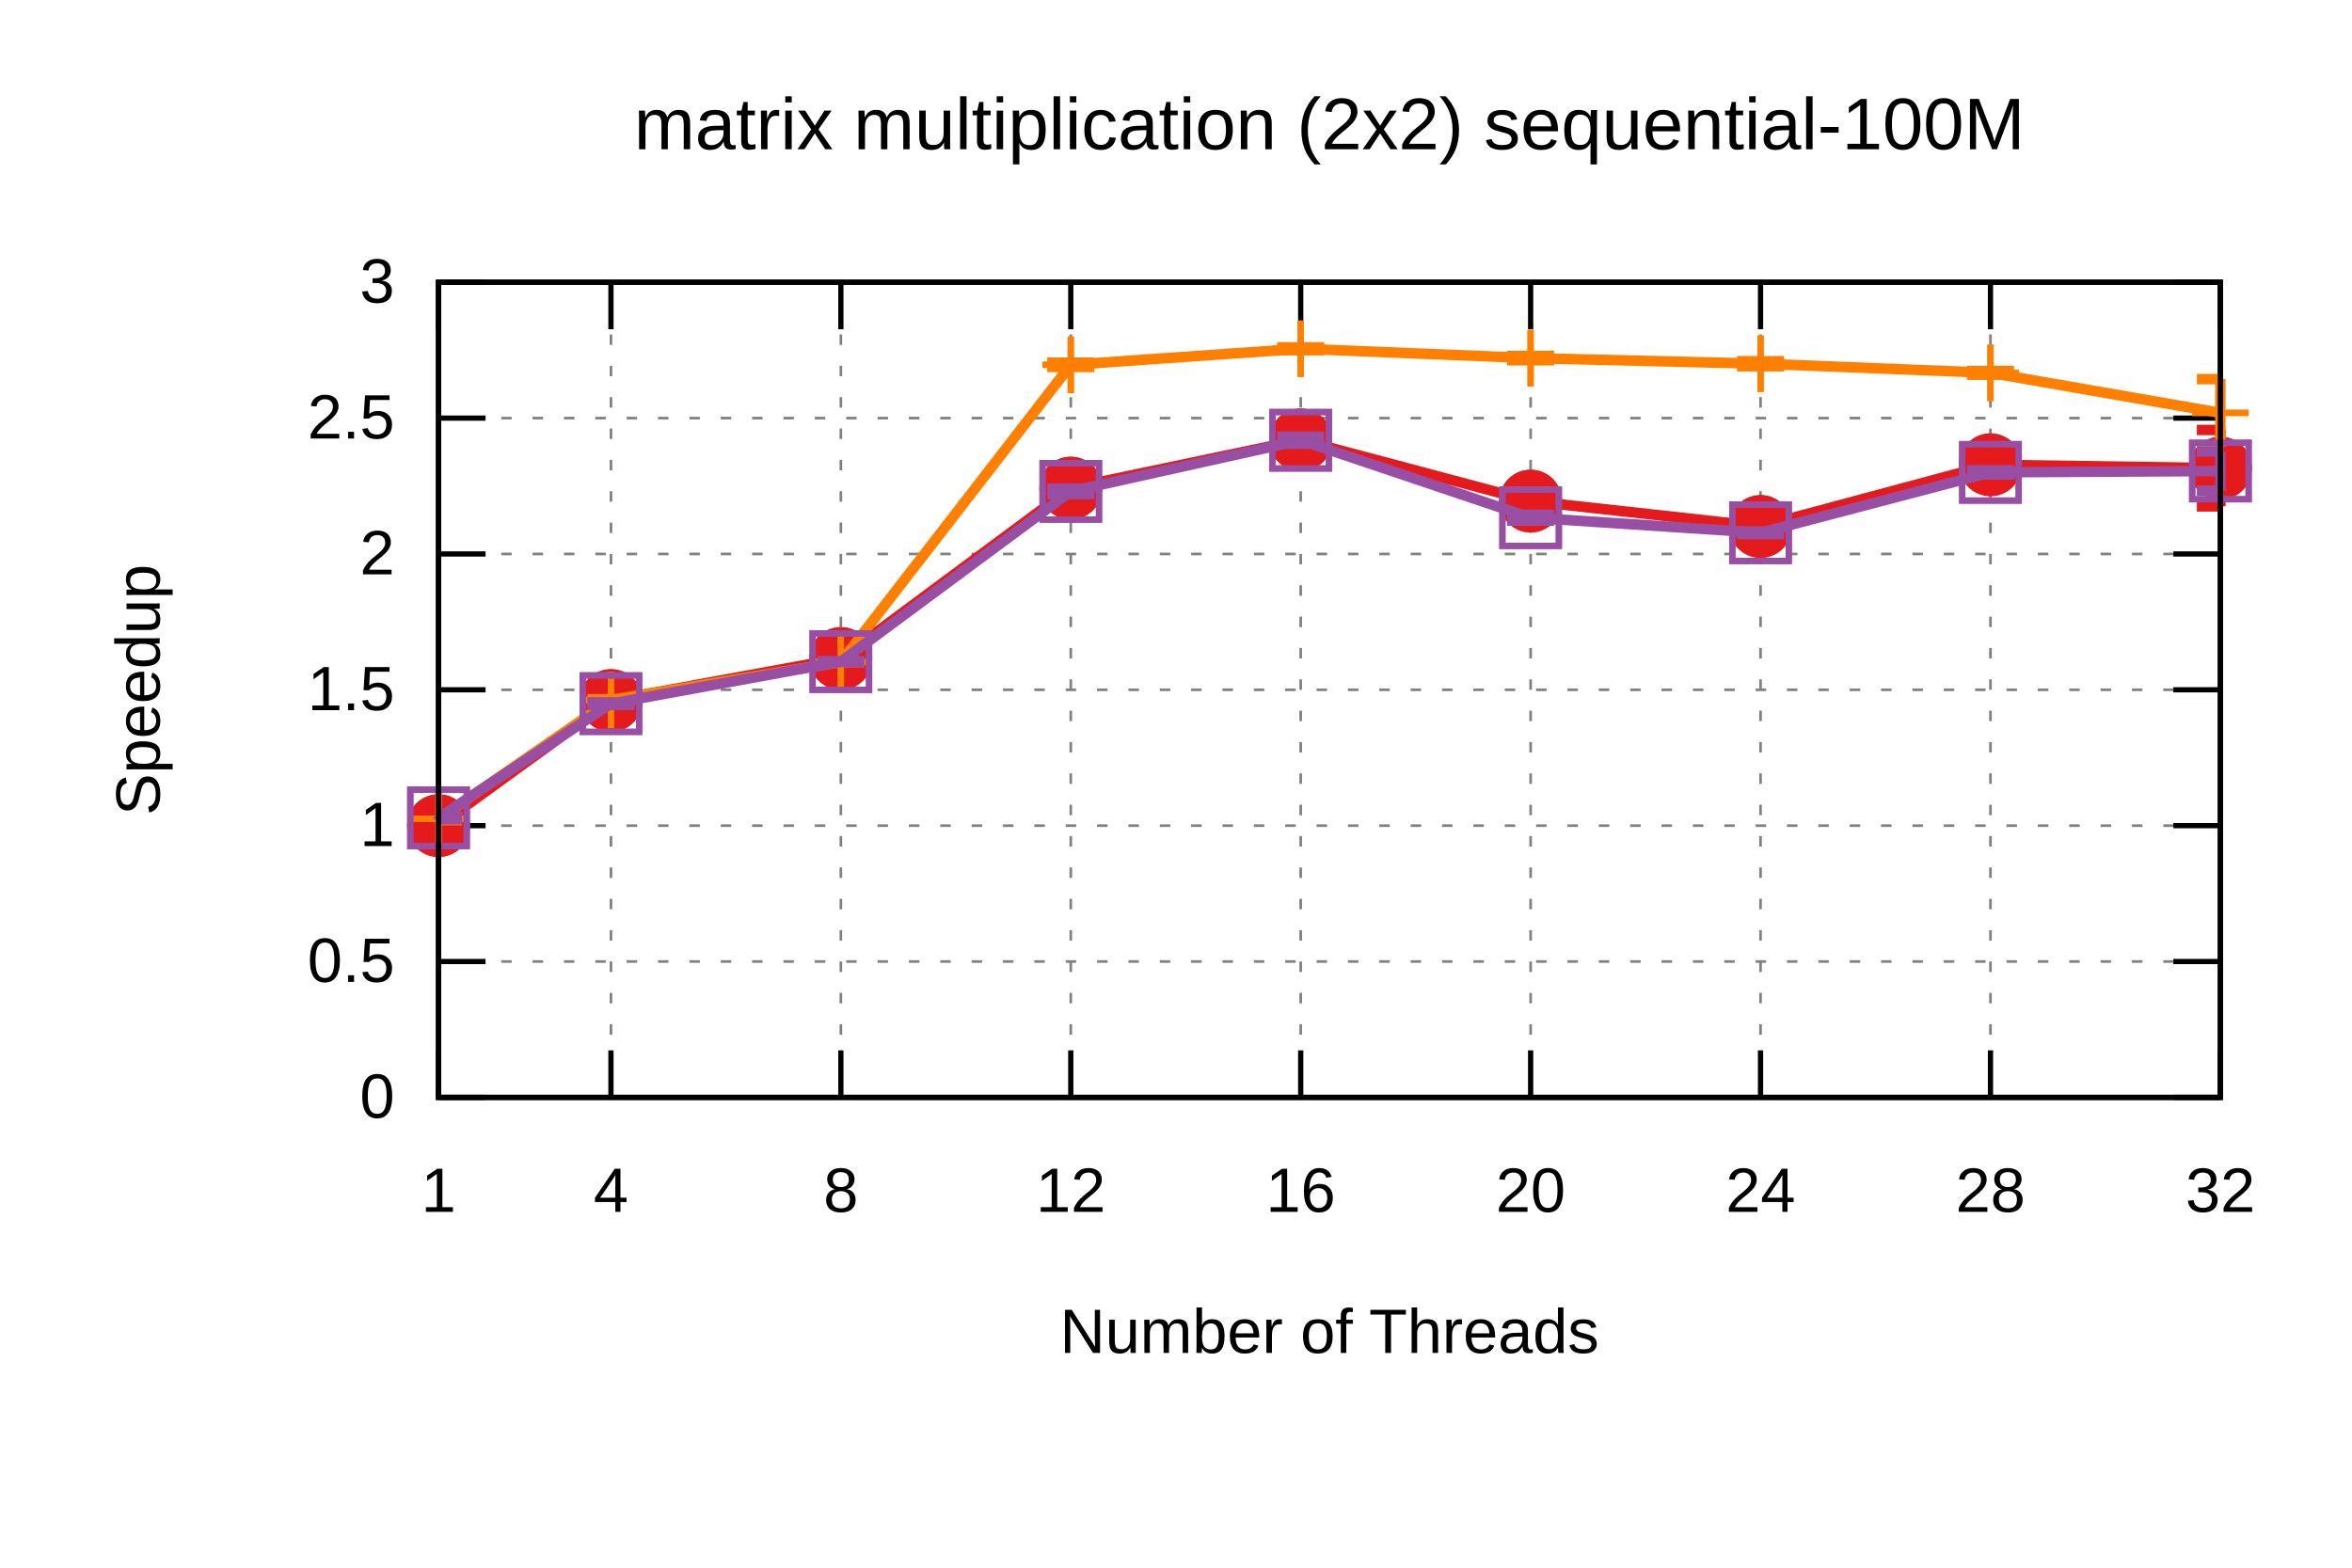
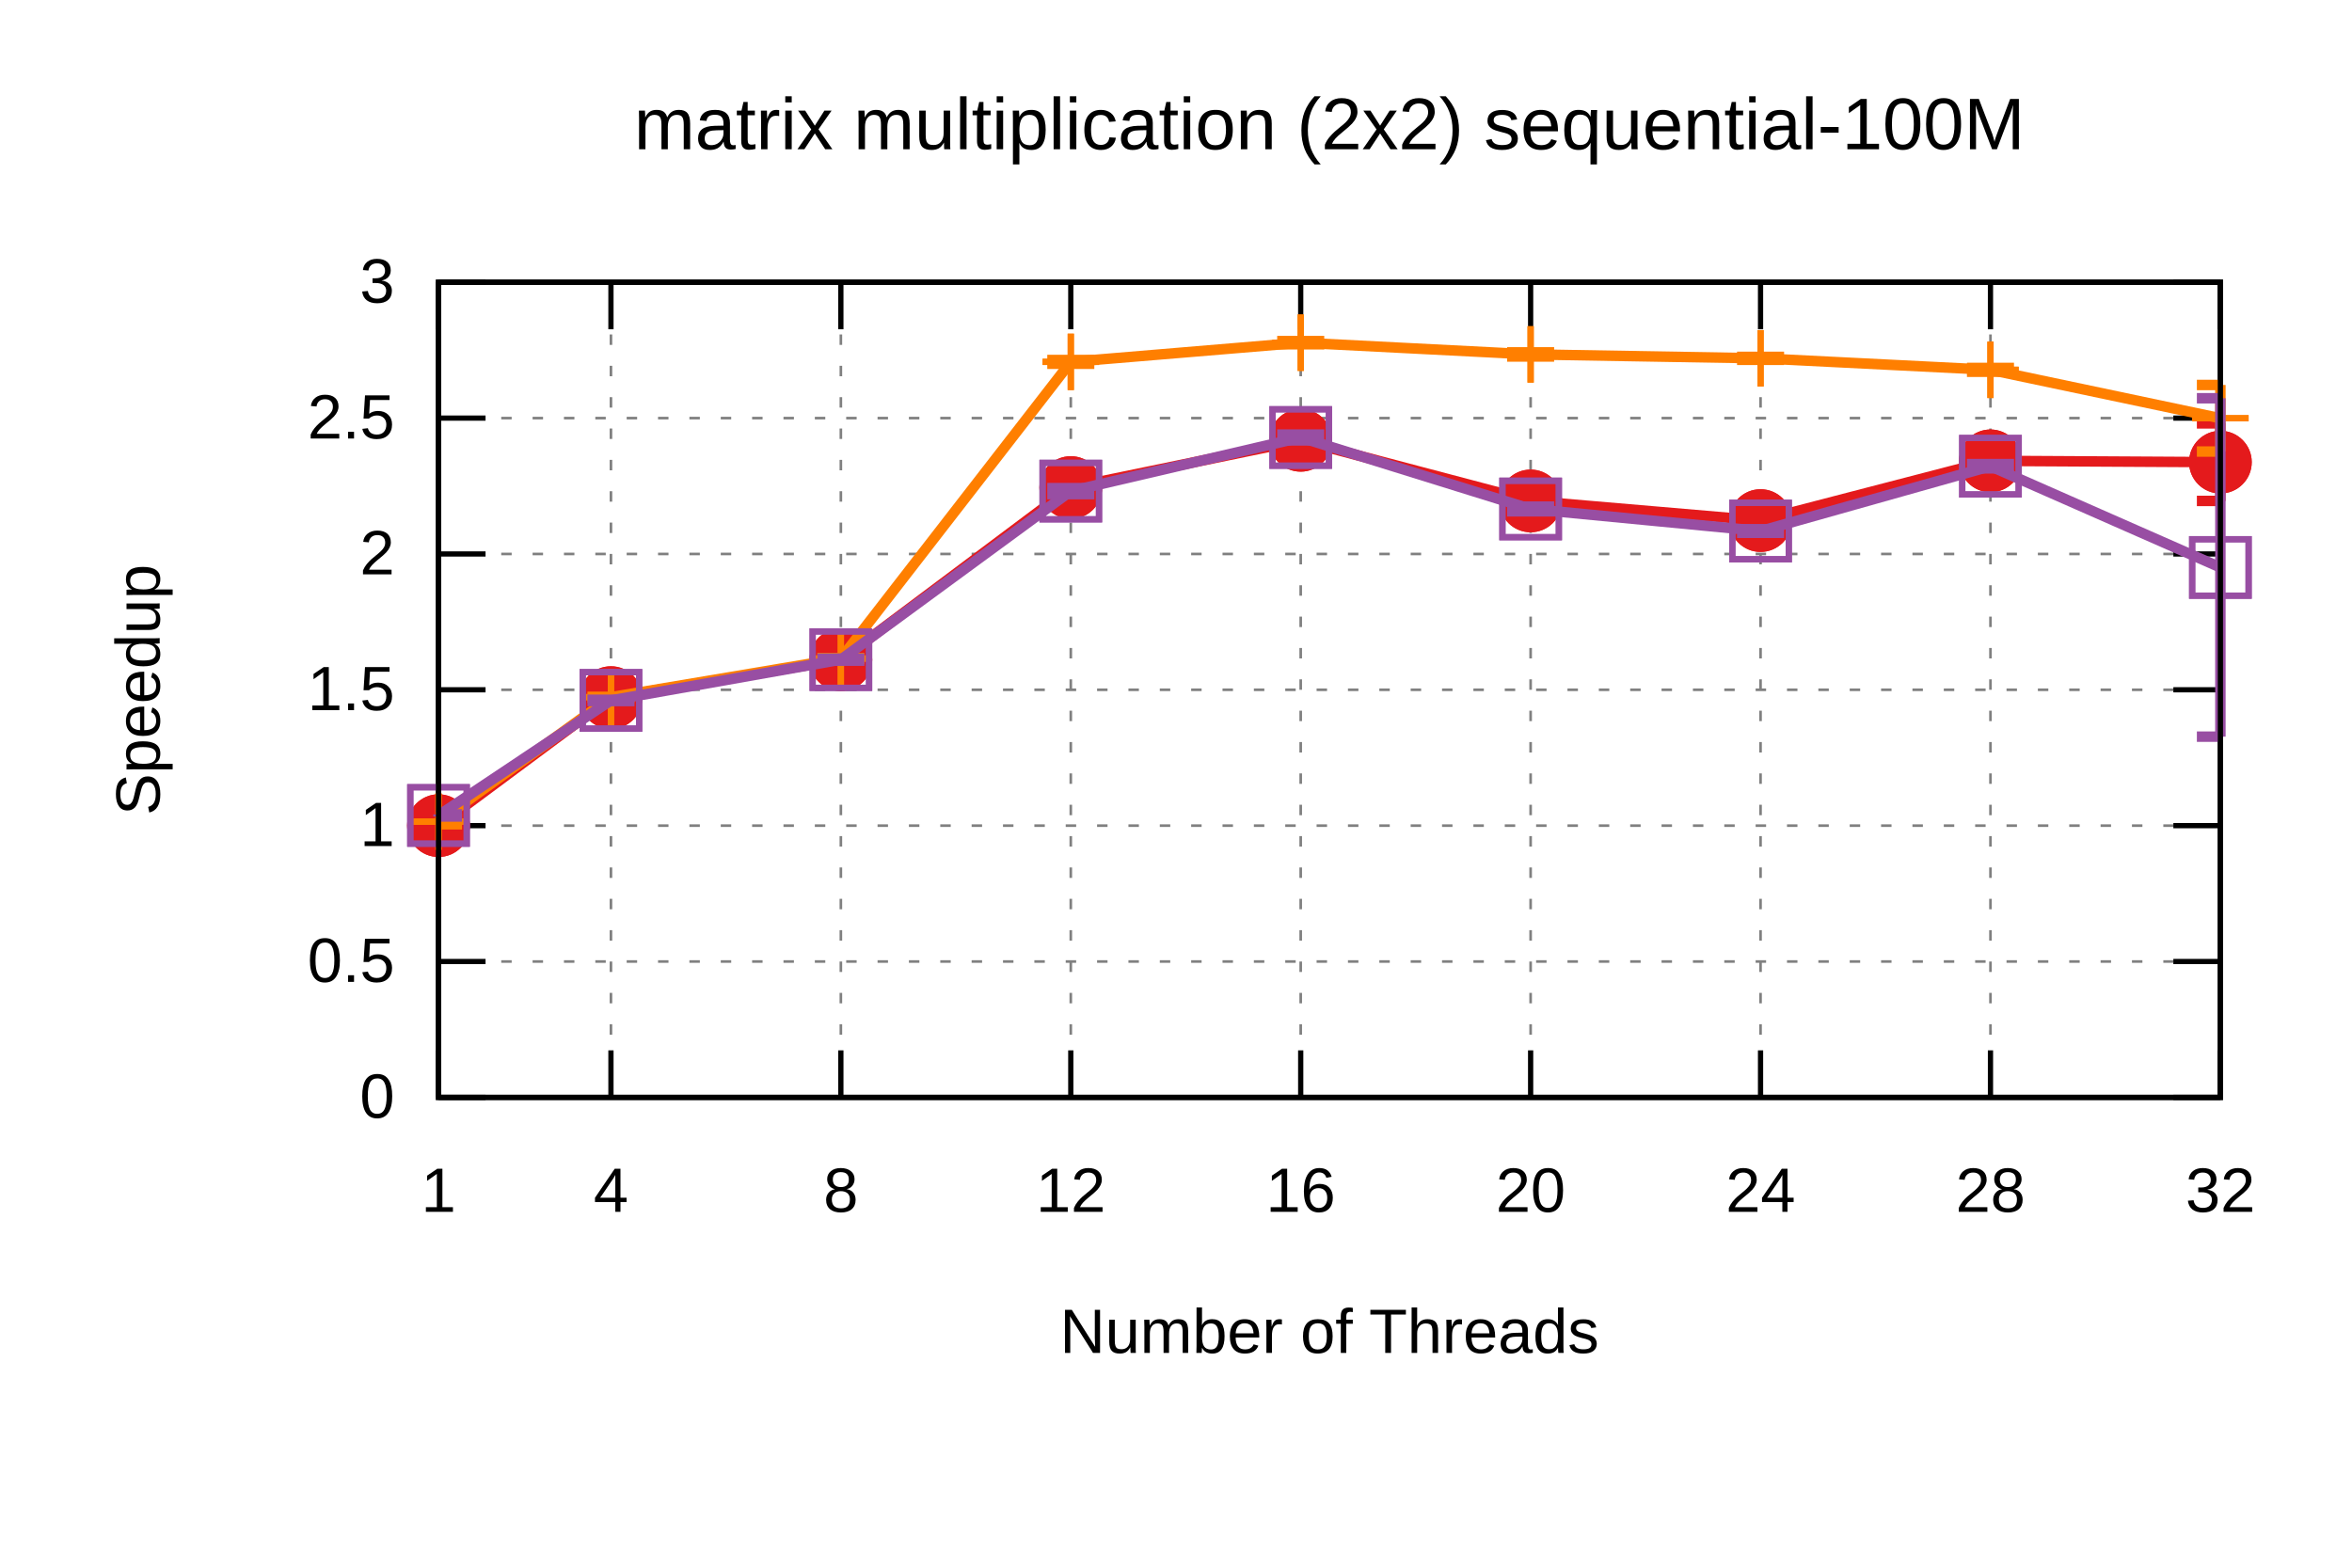
<svg xmlns="http://www.w3.org/2000/svg" xmlns:xlink="http://www.w3.org/1999/xlink" width="450" height="300" viewBox="0 0 450 300">
  <g id="gnuplot_canvas">
    <rect x="0" y="0" width="450" height="300" fill="none" />
    <defs>
      <circle id="gpDot" r="0.5" stroke-width="0.5" stroke="currentColor" />
      <path id="gpPt0" stroke-width="0.222" stroke="currentColor" d="M-1,0 h2 M0,-1 v2" />
      <path id="gpPt1" stroke-width="0.222" stroke="currentColor" d="M-1,-1 L1,1 M1,-1 L-1,1" />
      <path id="gpPt2" stroke-width="0.222" stroke="currentColor" d="M-1,0 L1,0 M0,-1 L0,1 M-1,-1 L1,1 M-1,1 L1,-1" />
      <rect id="gpPt3" stroke-width="0.222" stroke="currentColor" x="-1" y="-1" width="2" height="2" />
      <rect id="gpPt4" stroke-width="0.222" stroke="currentColor" fill="currentColor" x="-1" y="-1" width="2" height="2" />
      <circle id="gpPt5" stroke-width="0.222" stroke="currentColor" cx="0" cy="0" r="1" />
      <use xlink:href="#gpPt5" id="gpPt6" fill="currentColor" stroke="none" />
      <path id="gpPt7" stroke-width="0.222" stroke="currentColor" d="M0,-1.33 L-1.33,0.67 L1.33,0.67 z" />
      <use xlink:href="#gpPt7" id="gpPt8" fill="currentColor" stroke="none" />
      <use xlink:href="#gpPt7" id="gpPt9" stroke="currentColor" transform="rotate(180)" />
      <use xlink:href="#gpPt9" id="gpPt10" fill="currentColor" stroke="none" />
      <use xlink:href="#gpPt3" id="gpPt11" stroke="currentColor" transform="rotate(45)" />
      <use xlink:href="#gpPt11" id="gpPt12" fill="currentColor" stroke="none" />
      <path id="gpPt13" stroke-width="0.222" stroke="currentColor" d="M0,1.330 L1.265,0.411 L0.782,-1.067 L-0.782,-1.076 L-1.265,0.411 z" />
      <use xlink:href="#gpPt13" id="gpPt14" fill="currentColor" stroke="none" />
      <filter id="textbox" filterUnits="objectBoundingBox" x="0" y="0" height="1" width="1">
        <feFlood flood-color="white" flood-opacity="1" result="bgnd" />
        <feComposite in="SourceGraphic" in2="bgnd" operator="atop" />
      </filter>
      <filter id="greybox" filterUnits="objectBoundingBox" x="0" y="0" height="1" width="1">
        <feFlood flood-color="lightgrey" flood-opacity="1" result="grey" />
        <feComposite in="SourceGraphic" in2="grey" operator="atop" />
      </filter>
    </defs>
    <g fill="none" color="white" stroke="currentColor" stroke-width="1.00" stroke-linecap="butt" stroke-linejoin="miter">
</g>
    <g fill="none" color="black" stroke="currentColor" stroke-width="1.00" stroke-linecap="butt" stroke-linejoin="miter">
</g>
    <g fill="none" color="black" stroke="black" stroke-width="0.50" stroke-linecap="butt" stroke-linejoin="miter">
</g>
    <g fill="none" color="gray" stroke="currentColor" stroke-width="0.50" stroke-linecap="butt" stroke-linejoin="miter">
      <path stroke="gray" stroke-dasharray="2,4" class="gridline" d="M83.90,210.00 L424.82,210.00  " />
    </g>
    <g fill="none" color="gray" stroke="gray" stroke-width="1.00" stroke-linecap="butt" stroke-linejoin="miter">
</g>
    <g fill="none" color="black" stroke="currentColor" stroke-width="1.00" stroke-linecap="butt" stroke-linejoin="miter">
      <path stroke="black" d="M83.90,210.00 L92.90,210.00 M424.82,210.00 L415.82,210.00  " />
      <g transform="translate(75.51,213.90)" stroke="none" fill="black" font-family="Arial" font-size="12.00" text-anchor="end">
        <text>
          <tspan font-family="Arial"> 0</tspan>
        </text>
      </g>
    </g>
    <g fill="none" color="black" stroke="currentColor" stroke-width="1.00" stroke-linecap="butt" stroke-linejoin="miter">
</g>
    <g fill="none" color="black" stroke="black" stroke-width="0.50" stroke-linecap="butt" stroke-linejoin="miter">
</g>
    <g fill="none" color="gray" stroke="currentColor" stroke-width="0.50" stroke-linecap="butt" stroke-linejoin="miter">
      <path stroke="gray" stroke-dasharray="2,4" class="gridline" d="M83.90,184.00 L424.82,184.00  " />
    </g>
    <g fill="none" color="gray" stroke="gray" stroke-width="1.00" stroke-linecap="butt" stroke-linejoin="miter">
</g>
    <g fill="none" color="black" stroke="currentColor" stroke-width="1.00" stroke-linecap="butt" stroke-linejoin="miter">
      <path stroke="black" d="M83.90,184.00 L92.90,184.00 M424.82,184.00 L415.82,184.00  " />
      <g transform="translate(75.51,187.90)" stroke="none" fill="black" font-family="Arial" font-size="12.00" text-anchor="end">
        <text>
          <tspan font-family="Arial"> 0.5</tspan>
        </text>
      </g>
    </g>
    <g fill="none" color="black" stroke="currentColor" stroke-width="1.00" stroke-linecap="butt" stroke-linejoin="miter">
</g>
    <g fill="none" color="black" stroke="black" stroke-width="0.50" stroke-linecap="butt" stroke-linejoin="miter">
</g>
    <g fill="none" color="gray" stroke="currentColor" stroke-width="0.50" stroke-linecap="butt" stroke-linejoin="miter">
      <path stroke="gray" stroke-dasharray="2,4" class="gridline" d="M83.90,158.00 L424.82,158.00  " />
    </g>
    <g fill="none" color="gray" stroke="gray" stroke-width="1.00" stroke-linecap="butt" stroke-linejoin="miter">
</g>
    <g fill="none" color="black" stroke="currentColor" stroke-width="1.00" stroke-linecap="butt" stroke-linejoin="miter">
      <path stroke="black" d="M83.90,158.00 L92.90,158.00 M424.82,158.00 L415.82,158.00  " />
      <g transform="translate(75.51,161.90)" stroke="none" fill="black" font-family="Arial" font-size="12.00" text-anchor="end">
        <text>
          <tspan font-family="Arial"> 1</tspan>
        </text>
      </g>
    </g>
    <g fill="none" color="black" stroke="currentColor" stroke-width="1.00" stroke-linecap="butt" stroke-linejoin="miter">
</g>
    <g fill="none" color="black" stroke="black" stroke-width="0.50" stroke-linecap="butt" stroke-linejoin="miter">
</g>
    <g fill="none" color="gray" stroke="currentColor" stroke-width="0.50" stroke-linecap="butt" stroke-linejoin="miter">
      <path stroke="gray" stroke-dasharray="2,4" class="gridline" d="M83.90,132.00 L424.82,132.00  " />
    </g>
    <g fill="none" color="gray" stroke="gray" stroke-width="1.00" stroke-linecap="butt" stroke-linejoin="miter">
</g>
    <g fill="none" color="black" stroke="currentColor" stroke-width="1.00" stroke-linecap="butt" stroke-linejoin="miter">
      <path stroke="black" d="M83.90,132.00 L92.90,132.00 M424.82,132.00 L415.82,132.00  " />
      <g transform="translate(75.51,135.90)" stroke="none" fill="black" font-family="Arial" font-size="12.00" text-anchor="end">
        <text>
          <tspan font-family="Arial"> 1.5</tspan>
        </text>
      </g>
    </g>
    <g fill="none" color="black" stroke="currentColor" stroke-width="1.00" stroke-linecap="butt" stroke-linejoin="miter">
</g>
    <g fill="none" color="black" stroke="black" stroke-width="0.50" stroke-linecap="butt" stroke-linejoin="miter">
</g>
    <g fill="none" color="gray" stroke="currentColor" stroke-width="0.50" stroke-linecap="butt" stroke-linejoin="miter">
      <path stroke="gray" stroke-dasharray="2,4" class="gridline" d="M83.90,106.01 L424.82,106.01  " />
    </g>
    <g fill="none" color="gray" stroke="gray" stroke-width="1.00" stroke-linecap="butt" stroke-linejoin="miter">
</g>
    <g fill="none" color="black" stroke="currentColor" stroke-width="1.00" stroke-linecap="butt" stroke-linejoin="miter">
      <path stroke="black" d="M83.90,106.01 L92.90,106.01 M424.82,106.01 L415.82,106.01  " />
      <g transform="translate(75.51,109.91)" stroke="none" fill="black" font-family="Arial" font-size="12.00" text-anchor="end">
        <text>
          <tspan font-family="Arial"> 2</tspan>
        </text>
      </g>
    </g>
    <g fill="none" color="black" stroke="currentColor" stroke-width="1.00" stroke-linecap="butt" stroke-linejoin="miter">
</g>
    <g fill="none" color="black" stroke="black" stroke-width="0.50" stroke-linecap="butt" stroke-linejoin="miter">
</g>
    <g fill="none" color="gray" stroke="currentColor" stroke-width="0.50" stroke-linecap="butt" stroke-linejoin="miter">
      <path stroke="gray" stroke-dasharray="2,4" class="gridline" d="M83.90,80.01 L424.82,80.01  " />
    </g>
    <g fill="none" color="gray" stroke="gray" stroke-width="1.00" stroke-linecap="butt" stroke-linejoin="miter">
</g>
    <g fill="none" color="black" stroke="currentColor" stroke-width="1.00" stroke-linecap="butt" stroke-linejoin="miter">
      <path stroke="black" d="M83.90,80.01 L92.90,80.01 M424.82,80.01 L415.82,80.01  " />
      <g transform="translate(75.51,83.91)" stroke="none" fill="black" font-family="Arial" font-size="12.00" text-anchor="end">
        <text>
          <tspan font-family="Arial"> 2.5</tspan>
        </text>
      </g>
    </g>
    <g fill="none" color="black" stroke="currentColor" stroke-width="1.00" stroke-linecap="butt" stroke-linejoin="miter">
</g>
    <g fill="none" color="black" stroke="black" stroke-width="0.50" stroke-linecap="butt" stroke-linejoin="miter">
</g>
    <g fill="none" color="gray" stroke="currentColor" stroke-width="0.50" stroke-linecap="butt" stroke-linejoin="miter">
      <path stroke="gray" stroke-dasharray="2,4" class="gridline" d="M83.90,54.01 L424.82,54.01  " />
    </g>
    <g fill="none" color="gray" stroke="gray" stroke-width="1.00" stroke-linecap="butt" stroke-linejoin="miter">
</g>
    <g fill="none" color="black" stroke="currentColor" stroke-width="1.00" stroke-linecap="butt" stroke-linejoin="miter">
      <path stroke="black" d="M83.90,54.01 L92.90,54.01 M424.82,54.01 L415.82,54.01  " />
      <g transform="translate(75.51,57.91)" stroke="none" fill="black" font-family="Arial" font-size="12.00" text-anchor="end">
        <text>
          <tspan font-family="Arial"> 3</tspan>
        </text>
      </g>
    </g>
    <g fill="none" color="black" stroke="currentColor" stroke-width="1.00" stroke-linecap="butt" stroke-linejoin="miter">
</g>
    <g fill="none" color="black" stroke="black" stroke-width="0.50" stroke-linecap="butt" stroke-linejoin="miter">
</g>
    <g fill="none" color="gray" stroke="currentColor" stroke-width="0.50" stroke-linecap="butt" stroke-linejoin="miter">
      <path stroke="gray" stroke-dasharray="2,4" class="gridline" d="M83.90,210.00 L83.90,54.01  " />
    </g>
    <g fill="none" color="gray" stroke="gray" stroke-width="1.00" stroke-linecap="butt" stroke-linejoin="miter">
</g>
    <g fill="none" color="black" stroke="currentColor" stroke-width="1.00" stroke-linecap="butt" stroke-linejoin="miter">
      <path stroke="black" d="M83.90,210.00 L83.90,201.00 M83.90,54.01 L83.90,63.01  " />
      <g transform="translate(83.90,231.90)" stroke="none" fill="black" font-family="Arial" font-size="12.00" text-anchor="middle">
        <text>
          <tspan font-family="Arial"> 1</tspan>
        </text>
      </g>
    </g>
    <g fill="none" color="black" stroke="currentColor" stroke-width="1.00" stroke-linecap="butt" stroke-linejoin="miter">
</g>
    <g fill="none" color="black" stroke="black" stroke-width="0.50" stroke-linecap="butt" stroke-linejoin="miter">
</g>
    <g fill="none" color="gray" stroke="currentColor" stroke-width="0.50" stroke-linecap="butt" stroke-linejoin="miter">
      <path stroke="gray" stroke-dasharray="2,4" class="gridline" d="M116.89,210.00 L116.89,54.01  " />
    </g>
    <g fill="none" color="gray" stroke="gray" stroke-width="1.00" stroke-linecap="butt" stroke-linejoin="miter">
</g>
    <g fill="none" color="black" stroke="currentColor" stroke-width="1.00" stroke-linecap="butt" stroke-linejoin="miter">
      <path stroke="black" d="M116.89,210.00 L116.89,201.00 M116.89,54.01 L116.89,63.01  " />
      <g transform="translate(116.89,231.90)" stroke="none" fill="black" font-family="Arial" font-size="12.00" text-anchor="middle">
        <text>
          <tspan font-family="Arial"> 4</tspan>
        </text>
      </g>
    </g>
    <g fill="none" color="black" stroke="currentColor" stroke-width="1.00" stroke-linecap="butt" stroke-linejoin="miter">
</g>
    <g fill="none" color="black" stroke="black" stroke-width="0.50" stroke-linecap="butt" stroke-linejoin="miter">
</g>
    <g fill="none" color="gray" stroke="currentColor" stroke-width="0.50" stroke-linecap="butt" stroke-linejoin="miter">
      <path stroke="gray" stroke-dasharray="2,4" class="gridline" d="M160.88,210.00 L160.88,54.01  " />
    </g>
    <g fill="none" color="gray" stroke="gray" stroke-width="1.00" stroke-linecap="butt" stroke-linejoin="miter">
</g>
    <g fill="none" color="black" stroke="currentColor" stroke-width="1.00" stroke-linecap="butt" stroke-linejoin="miter">
      <path stroke="black" d="M160.88,210.00 L160.88,201.00 M160.88,54.01 L160.88,63.01  " />
      <g transform="translate(160.88,231.90)" stroke="none" fill="black" font-family="Arial" font-size="12.00" text-anchor="middle">
        <text>
          <tspan font-family="Arial"> 8</tspan>
        </text>
      </g>
    </g>
    <g fill="none" color="black" stroke="currentColor" stroke-width="1.00" stroke-linecap="butt" stroke-linejoin="miter">
</g>
    <g fill="none" color="black" stroke="black" stroke-width="0.50" stroke-linecap="butt" stroke-linejoin="miter">
</g>
    <g fill="none" color="gray" stroke="currentColor" stroke-width="0.50" stroke-linecap="butt" stroke-linejoin="miter">
      <path stroke="gray" stroke-dasharray="2,4" class="gridline" d="M204.87,210.00 L204.87,54.01  " />
    </g>
    <g fill="none" color="gray" stroke="gray" stroke-width="1.00" stroke-linecap="butt" stroke-linejoin="miter">
</g>
    <g fill="none" color="black" stroke="currentColor" stroke-width="1.00" stroke-linecap="butt" stroke-linejoin="miter">
      <path stroke="black" d="M204.87,210.00 L204.87,201.00 M204.87,54.01 L204.87,63.01  " />
      <g transform="translate(204.87,231.90)" stroke="none" fill="black" font-family="Arial" font-size="12.00" text-anchor="middle">
        <text>
          <tspan font-family="Arial"> 12</tspan>
        </text>
      </g>
    </g>
    <g fill="none" color="black" stroke="currentColor" stroke-width="1.00" stroke-linecap="butt" stroke-linejoin="miter">
</g>
    <g fill="none" color="black" stroke="black" stroke-width="0.50" stroke-linecap="butt" stroke-linejoin="miter">
</g>
    <g fill="none" color="gray" stroke="currentColor" stroke-width="0.50" stroke-linecap="butt" stroke-linejoin="miter">
      <path stroke="gray" stroke-dasharray="2,4" class="gridline" d="M248.86,210.00 L248.86,54.01  " />
    </g>
    <g fill="none" color="gray" stroke="gray" stroke-width="1.00" stroke-linecap="butt" stroke-linejoin="miter">
</g>
    <g fill="none" color="black" stroke="currentColor" stroke-width="1.00" stroke-linecap="butt" stroke-linejoin="miter">
      <path stroke="black" d="M248.86,210.00 L248.86,201.00 M248.86,54.01 L248.86,63.01  " />
      <g transform="translate(248.86,231.90)" stroke="none" fill="black" font-family="Arial" font-size="12.00" text-anchor="middle">
        <text>
          <tspan font-family="Arial"> 16</tspan>
        </text>
      </g>
    </g>
    <g fill="none" color="black" stroke="currentColor" stroke-width="1.00" stroke-linecap="butt" stroke-linejoin="miter">
</g>
    <g fill="none" color="black" stroke="black" stroke-width="0.50" stroke-linecap="butt" stroke-linejoin="miter">
</g>
    <g fill="none" color="gray" stroke="currentColor" stroke-width="0.50" stroke-linecap="butt" stroke-linejoin="miter">
      <path stroke="gray" stroke-dasharray="2,4" class="gridline" d="M292.85,210.00 L292.85,54.01  " />
    </g>
    <g fill="none" color="gray" stroke="gray" stroke-width="1.00" stroke-linecap="butt" stroke-linejoin="miter">
</g>
    <g fill="none" color="black" stroke="currentColor" stroke-width="1.00" stroke-linecap="butt" stroke-linejoin="miter">
      <path stroke="black" d="M292.85,210.00 L292.85,201.00 M292.85,54.01 L292.85,63.01  " />
      <g transform="translate(292.85,231.90)" stroke="none" fill="black" font-family="Arial" font-size="12.00" text-anchor="middle">
        <text>
          <tspan font-family="Arial"> 20</tspan>
        </text>
      </g>
    </g>
    <g fill="none" color="black" stroke="currentColor" stroke-width="1.00" stroke-linecap="butt" stroke-linejoin="miter">
</g>
    <g fill="none" color="black" stroke="black" stroke-width="0.50" stroke-linecap="butt" stroke-linejoin="miter">
</g>
    <g fill="none" color="gray" stroke="currentColor" stroke-width="0.50" stroke-linecap="butt" stroke-linejoin="miter">
      <path stroke="gray" stroke-dasharray="2,4" class="gridline" d="M336.84,210.00 L336.84,54.01  " />
    </g>
    <g fill="none" color="gray" stroke="gray" stroke-width="1.00" stroke-linecap="butt" stroke-linejoin="miter">
</g>
    <g fill="none" color="black" stroke="currentColor" stroke-width="1.00" stroke-linecap="butt" stroke-linejoin="miter">
      <path stroke="black" d="M336.84,210.00 L336.84,201.00 M336.84,54.01 L336.84,63.01  " />
      <g transform="translate(336.84,231.90)" stroke="none" fill="black" font-family="Arial" font-size="12.00" text-anchor="middle">
        <text>
          <tspan font-family="Arial"> 24</tspan>
        </text>
      </g>
    </g>
    <g fill="none" color="black" stroke="currentColor" stroke-width="1.00" stroke-linecap="butt" stroke-linejoin="miter">
</g>
    <g fill="none" color="black" stroke="black" stroke-width="0.50" stroke-linecap="butt" stroke-linejoin="miter">
</g>
    <g fill="none" color="gray" stroke="currentColor" stroke-width="0.50" stroke-linecap="butt" stroke-linejoin="miter">
      <path stroke="gray" stroke-dasharray="2,4" class="gridline" d="M380.83,210.00 L380.83,54.01  " />
    </g>
    <g fill="none" color="gray" stroke="gray" stroke-width="1.00" stroke-linecap="butt" stroke-linejoin="miter">
</g>
    <g fill="none" color="black" stroke="currentColor" stroke-width="1.00" stroke-linecap="butt" stroke-linejoin="miter">
      <path stroke="black" d="M380.83,210.00 L380.83,201.00 M380.83,54.01 L380.83,63.01  " />
      <g transform="translate(380.83,231.90)" stroke="none" fill="black" font-family="Arial" font-size="12.00" text-anchor="middle">
        <text>
          <tspan font-family="Arial"> 28</tspan>
        </text>
      </g>
    </g>
    <g fill="none" color="black" stroke="currentColor" stroke-width="1.00" stroke-linecap="butt" stroke-linejoin="miter">
</g>
    <g fill="none" color="black" stroke="black" stroke-width="0.50" stroke-linecap="butt" stroke-linejoin="miter">
</g>
    <g fill="none" color="gray" stroke="currentColor" stroke-width="0.50" stroke-linecap="butt" stroke-linejoin="miter">
      <path stroke="gray" stroke-dasharray="2,4" class="gridline" d="M424.82,210.00 L424.82,54.01  " />
    </g>
    <g fill="none" color="gray" stroke="gray" stroke-width="1.00" stroke-linecap="butt" stroke-linejoin="miter">
</g>
    <g fill="none" color="black" stroke="currentColor" stroke-width="1.00" stroke-linecap="butt" stroke-linejoin="miter">
      <path stroke="black" d="M424.82,210.00 L424.82,201.00 M424.82,54.01 L424.82,63.01  " />
      <g transform="translate(424.82,231.90)" stroke="none" fill="black" font-family="Arial" font-size="12.00" text-anchor="middle">
        <text>
          <tspan font-family="Arial"> 32</tspan>
        </text>
      </g>
    </g>
    <g fill="none" color="black" stroke="currentColor" stroke-width="1.00" stroke-linecap="butt" stroke-linejoin="miter">
</g>
    <g fill="none" color="black" stroke="currentColor" stroke-width="1.00" stroke-linecap="butt" stroke-linejoin="miter">
      <path stroke="black" d="M83.90,54.01 L83.90,210.00 L424.82,210.00 L424.82,54.01 L83.90,54.01 Z  " />
    </g>
    <g fill="none" color="black" stroke="currentColor" stroke-width="1.00" stroke-linecap="butt" stroke-linejoin="miter">
      <g transform="translate(30.55,132.01) rotate(270)" stroke="none" fill="black" font-family="Arial" font-size="12.00" text-anchor="middle">
        <text>
          <tspan font-family="Arial">Speedup</tspan>
        </text>
      </g>
    </g>
    <g fill="none" color="black" stroke="currentColor" stroke-width="1.00" stroke-linecap="butt" stroke-linejoin="miter">
      <g transform="translate(254.36,258.90)" stroke="none" fill="black" font-family="Arial" font-size="12.00" text-anchor="middle">
        <text>
          <tspan font-family="Arial">Number of Threads</tspan>
        </text>
      </g>
    </g>
    <g fill="none" color="black" stroke="currentColor" stroke-width="1.00" stroke-linecap="butt" stroke-linejoin="miter">
</g>
    <g id="gnuplot_plot_1">
      <g fill="none" color="white" stroke="currentColor" stroke-width="2.00" stroke-linecap="butt" stroke-linejoin="miter">
</g>
      <g fill="none" color="black" stroke="currentColor" stroke-width="2.00" stroke-linecap="butt" stroke-linejoin="miter">
-         <path stroke="rgb(228,  26,  28)" d="M83.90,158.30 L83.90,157.70 M83.90,158.30 L88.40,158.30 M83.90,157.70 L88.40,157.70 M116.89,134.22 L116.89,133.89   M112.39,134.22 L121.39,134.22 M112.39,133.89 L121.39,133.89 M160.88,126.11 L160.88,125.91 M156.38,126.11 L165.38,126.11   M156.38,125.91 L165.38,125.91 M204.87,93.72 L204.87,93.08 M200.37,93.72 L209.37,93.72 M200.37,93.08 L209.37,93.08   M248.86,84.90 L248.86,83.46 M244.36,84.90 L253.36,84.90 M244.36,83.46 L253.36,83.46 M292.85,96.42 L292.85,95.37   M288.35,96.42 L297.35,96.42 M288.35,95.37 L297.35,95.37 M336.84,101.13 L336.84,100.37 M332.34,101.13 L341.34,101.13   M332.34,100.37 L341.34,100.37 M380.83,89.27 L380.83,88.62 M376.33,89.27 L385.33,89.27 M376.33,88.62 L385.33,88.62   M424.82,96.90 L424.82,82.28 M420.32,96.90 L424.82,96.90 M420.32,82.28 L424.82,82.28  " />
+         <path stroke="rgb(228,  26,  28)" d="M83.90,158.17 L83.90,157.84 M83.90,158.17 L88.40,158.17 M83.90,157.84 L88.40,157.84 M116.89,133.65 L116.89,133.34   M112.39,133.65 L121.39,133.65 M112.39,133.34 L121.39,133.34 M160.88,126.36 L160.88,126.15 M156.38,126.36 L165.38,126.36   M156.38,126.15 L165.38,126.15 M204.87,93.90 L204.87,92.70 M200.37,93.90 L209.37,93.90 M200.37,92.70 L209.37,92.70   M248.86,85.58 L248.86,82.93 M244.36,85.58 L253.36,85.58 M244.36,82.93 L253.36,82.93 M292.85,96.30 L292.85,95.41   M288.35,96.30 L297.35,96.30 M288.35,95.41 L297.35,95.41 M336.84,100.10 L336.84,99.14 M332.34,100.10 L341.34,100.10   M332.34,99.14 L341.34,99.14 M380.83,88.53 L380.83,87.85 M376.33,88.53 L385.33,88.53 M376.33,87.85 L385.33,87.85   M424.82,95.86 L424.82,81.02 M420.32,95.86 L424.82,95.86 M420.32,81.02 L424.82,81.02  " />
      </g>
      <g fill="none" color="black" stroke="currentColor" stroke-width="2.00" stroke-linecap="butt" stroke-linejoin="miter">
        <use xlink:href="#gpPt6" transform="translate(83.90,158.00) scale(5.40)" color="rgb(228,  26,  28)" />
-         <use xlink:href="#gpPt6" transform="translate(116.89,134.06) scale(5.40)" color="rgb(228,  26,  28)" />
-         <use xlink:href="#gpPt6" transform="translate(160.88,126.01) scale(5.40)" color="rgb(228,  26,  28)" />
-         <use xlink:href="#gpPt6" transform="translate(204.87,93.40) scale(5.40)" color="rgb(228,  26,  28)" />
-         <use xlink:href="#gpPt6" transform="translate(248.86,84.18) scale(5.40)" color="rgb(228,  26,  28)" />
-         <use xlink:href="#gpPt6" transform="translate(292.85,95.89) scale(5.40)" color="rgb(228,  26,  28)" />
-         <use xlink:href="#gpPt6" transform="translate(336.84,100.75) scale(5.40)" color="rgb(228,  26,  28)" />
-         <use xlink:href="#gpPt6" transform="translate(380.83,88.94) scale(5.40)" color="rgb(228,  26,  28)" />
-         <use xlink:href="#gpPt6" transform="translate(424.82,89.59) scale(5.40)" color="rgb(228,  26,  28)" />
+         <use xlink:href="#gpPt6" transform="translate(116.89,133.50) scale(5.40)" color="rgb(228,  26,  28)" />
+         <use xlink:href="#gpPt6" transform="translate(160.88,126.25) scale(5.40)" color="rgb(228,  26,  28)" />
+         <use xlink:href="#gpPt6" transform="translate(204.87,93.30) scale(5.40)" color="rgb(228,  26,  28)" />
+         <use xlink:href="#gpPt6" transform="translate(248.86,84.26) scale(5.40)" color="rgb(228,  26,  28)" />
+         <use xlink:href="#gpPt6" transform="translate(292.85,95.86) scale(5.40)" color="rgb(228,  26,  28)" />
+         <use xlink:href="#gpPt6" transform="translate(336.84,99.62) scale(5.40)" color="rgb(228,  26,  28)" />
+         <use xlink:href="#gpPt6" transform="translate(380.83,88.19) scale(5.40)" color="rgb(228,  26,  28)" />
+         <use xlink:href="#gpPt6" transform="translate(424.82,88.44) scale(5.40)" color="rgb(228,  26,  28)" />
      </g>
    </g>
    <g id="gnuplot_plot_2">
      <g fill="none" color="black" stroke="currentColor" stroke-width="2.00" stroke-linecap="butt" stroke-linejoin="miter">
-         <path stroke="rgb(228,  26,  28)" d="M83.90,158.00 L116.89,134.06 L160.88,126.01 L204.87,93.40 L248.86,84.18 L292.85,95.89 L336.84,100.75 L380.83,88.94   L424.82,89.59  " />
+         <path stroke="rgb(228,  26,  28)" d="M83.90,158.00 L116.89,133.50 L160.88,126.25 L204.87,93.30 L248.86,84.26 L292.85,95.86 L336.84,99.62 L380.83,88.19   L424.82,88.44  " />
        <use xlink:href="#gpPt6" transform="translate(83.90,158.00) scale(5.40)" color="rgb(228,  26,  28)" />
-         <use xlink:href="#gpPt6" transform="translate(116.89,134.06) scale(5.40)" color="rgb(228,  26,  28)" />
-         <use xlink:href="#gpPt6" transform="translate(160.88,126.01) scale(5.40)" color="rgb(228,  26,  28)" />
-         <use xlink:href="#gpPt6" transform="translate(204.87,93.40) scale(5.40)" color="rgb(228,  26,  28)" />
-         <use xlink:href="#gpPt6" transform="translate(248.86,84.18) scale(5.40)" color="rgb(228,  26,  28)" />
-         <use xlink:href="#gpPt6" transform="translate(292.85,95.89) scale(5.40)" color="rgb(228,  26,  28)" />
-         <use xlink:href="#gpPt6" transform="translate(336.84,100.75) scale(5.40)" color="rgb(228,  26,  28)" />
-         <use xlink:href="#gpPt6" transform="translate(380.83,88.94) scale(5.40)" color="rgb(228,  26,  28)" />
-         <use xlink:href="#gpPt6" transform="translate(424.82,89.59) scale(5.40)" color="rgb(228,  26,  28)" />
+         <use xlink:href="#gpPt6" transform="translate(116.89,133.50) scale(5.40)" color="rgb(228,  26,  28)" />
+         <use xlink:href="#gpPt6" transform="translate(160.88,126.25) scale(5.40)" color="rgb(228,  26,  28)" />
+         <use xlink:href="#gpPt6" transform="translate(204.87,93.30) scale(5.40)" color="rgb(228,  26,  28)" />
+         <use xlink:href="#gpPt6" transform="translate(248.86,84.26) scale(5.40)" color="rgb(228,  26,  28)" />
+         <use xlink:href="#gpPt6" transform="translate(292.85,95.86) scale(5.40)" color="rgb(228,  26,  28)" />
+         <use xlink:href="#gpPt6" transform="translate(336.84,99.62) scale(5.40)" color="rgb(228,  26,  28)" />
+         <use xlink:href="#gpPt6" transform="translate(380.83,88.19) scale(5.40)" color="rgb(228,  26,  28)" />
+         <use xlink:href="#gpPt6" transform="translate(424.82,88.44) scale(5.40)" color="rgb(228,  26,  28)" />
      </g>
    </g>
    <g id="gnuplot_plot_3">
      <g fill="none" color="black" stroke="currentColor" stroke-width="2.00" stroke-linecap="butt" stroke-linejoin="miter">
-         <path stroke="rgb(255, 127,   0)" d="M83.90,156.95 L83.90,156.47 M83.90,156.95 L88.40,156.95 M83.90,156.47 L88.40,156.47 M116.89,134.08 L116.89,133.80   M112.39,134.08 L121.39,134.08 M112.39,133.80 L121.39,133.80 M160.88,126.71 L160.88,126.65 M156.38,126.71 L165.38,126.71   M156.38,126.65 L165.38,126.65 M204.87,70.22 L204.87,69.40 M200.37,70.22 L209.37,70.22 M200.37,69.40 L209.37,69.40   M248.86,67.02 L248.86,66.47 M244.36,67.02 L253.36,67.02 M244.36,66.47 L253.36,66.47 M292.85,68.94 L292.85,68.12   M288.35,68.94 L297.35,68.94 M288.35,68.12 L297.35,68.12 M336.84,70.08 L336.84,69.13 M332.34,70.08 L341.34,70.08   M332.34,69.13 L341.34,69.13 M380.83,71.70 L380.83,71.00 M376.33,71.70 L385.33,71.70 M376.33,71.00 L385.33,71.00   M424.82,85.46 L424.82,72.55 M420.32,85.46 L424.82,85.46 M420.32,72.55 L424.82,72.55  " />
-       </g>
-       <g fill="none" color="black" stroke="currentColor" stroke-width="2.00" stroke-linecap="butt" stroke-linejoin="miter">
-         <use xlink:href="#gpPt0" transform="translate(83.90,156.71) scale(5.40)" color="rgb(255, 127,   0)" />
-         <use xlink:href="#gpPt0" transform="translate(116.89,133.94) scale(5.40)" color="rgb(255, 127,   0)" />
-         <use xlink:href="#gpPt0" transform="translate(160.88,126.68) scale(5.40)" color="rgb(255, 127,   0)" />
-         <use xlink:href="#gpPt0" transform="translate(204.87,69.81) scale(5.40)" color="rgb(255, 127,   0)" />
-         <use xlink:href="#gpPt0" transform="translate(248.86,66.74) scale(5.40)" color="rgb(255, 127,   0)" />
-         <use xlink:href="#gpPt0" transform="translate(292.85,68.53) scale(5.40)" color="rgb(255, 127,   0)" />
-         <use xlink:href="#gpPt0" transform="translate(336.84,69.60) scale(5.40)" color="rgb(255, 127,   0)" />
-         <use xlink:href="#gpPt0" transform="translate(380.83,71.35) scale(5.40)" color="rgb(255, 127,   0)" />
-         <use xlink:href="#gpPt0" transform="translate(424.82,79.01) scale(5.40)" color="rgb(255, 127,   0)" />
+         <path stroke="rgb(255, 127,   0)" d="M83.90,157.74 L83.90,156.72 M83.90,157.74 L88.40,157.74 M83.90,156.72 L88.40,156.72 M116.89,133.48 L116.89,133.35   M112.39,133.48 L121.39,133.48 M112.39,133.35 L121.39,133.35 M160.88,126.11 L160.88,125.93 M156.38,126.11 L165.38,126.11   M156.38,125.93 L165.38,125.93 M204.87,69.61 L204.87,68.89 M200.37,69.61 L209.37,69.61 M200.37,68.89 L209.37,68.89   M248.86,65.88 L248.86,65.27 M244.36,65.88 L253.36,65.88 M244.36,65.27 L253.36,65.27 M292.85,68.22 L292.85,67.43   M288.35,68.22 L297.35,68.22 M288.35,67.43 L297.35,67.43 M336.84,68.86 L336.84,68.29 M332.34,68.86 L341.34,68.86   M332.34,68.29 L341.34,68.29 M380.83,71.14 L380.83,70.41 M376.33,71.14 L385.33,71.14 M376.33,70.41 L385.33,70.41   M424.82,86.41 L424.82,73.67 M420.32,86.41 L424.82,86.41 M420.32,73.67 L424.82,73.67  " />
+       </g>
+       <g fill="none" color="black" stroke="currentColor" stroke-width="2.00" stroke-linecap="butt" stroke-linejoin="miter">
+         <use xlink:href="#gpPt0" transform="translate(83.90,157.23) scale(5.40)" color="rgb(255, 127,   0)" />
+         <use xlink:href="#gpPt0" transform="translate(116.89,133.41) scale(5.40)" color="rgb(255, 127,   0)" />
+         <use xlink:href="#gpPt0" transform="translate(160.88,126.02) scale(5.40)" color="rgb(255, 127,   0)" />
+         <use xlink:href="#gpPt0" transform="translate(204.87,69.25) scale(5.40)" color="rgb(255, 127,   0)" />
+         <use xlink:href="#gpPt0" transform="translate(248.86,65.58) scale(5.40)" color="rgb(255, 127,   0)" />
+         <use xlink:href="#gpPt0" transform="translate(292.85,67.82) scale(5.40)" color="rgb(255, 127,   0)" />
+         <use xlink:href="#gpPt0" transform="translate(336.84,68.57) scale(5.40)" color="rgb(255, 127,   0)" />
+         <use xlink:href="#gpPt0" transform="translate(380.83,70.77) scale(5.40)" color="rgb(255, 127,   0)" />
+         <use xlink:href="#gpPt0" transform="translate(424.82,80.04) scale(5.40)" color="rgb(255, 127,   0)" />
      </g>
    </g>
    <g id="gnuplot_plot_4">
      <g fill="none" color="black" stroke="currentColor" stroke-width="2.00" stroke-linecap="butt" stroke-linejoin="miter">
-         <path stroke="rgb(255, 127,   0)" d="M83.90,156.71 L116.89,133.94 L160.88,126.68 L204.87,69.81 L248.86,66.74 L292.85,68.53 L336.84,69.60 L380.83,71.35   L424.82,79.01  " />
-         <use xlink:href="#gpPt0" transform="translate(83.90,156.71) scale(5.40)" color="rgb(255, 127,   0)" />
-         <use xlink:href="#gpPt0" transform="translate(116.89,133.94) scale(5.40)" color="rgb(255, 127,   0)" />
-         <use xlink:href="#gpPt0" transform="translate(160.88,126.68) scale(5.40)" color="rgb(255, 127,   0)" />
-         <use xlink:href="#gpPt0" transform="translate(204.87,69.81) scale(5.40)" color="rgb(255, 127,   0)" />
-         <use xlink:href="#gpPt0" transform="translate(248.86,66.74) scale(5.40)" color="rgb(255, 127,   0)" />
-         <use xlink:href="#gpPt0" transform="translate(292.85,68.53) scale(5.40)" color="rgb(255, 127,   0)" />
-         <use xlink:href="#gpPt0" transform="translate(336.84,69.60) scale(5.40)" color="rgb(255, 127,   0)" />
-         <use xlink:href="#gpPt0" transform="translate(380.83,71.35) scale(5.40)" color="rgb(255, 127,   0)" />
-         <use xlink:href="#gpPt0" transform="translate(424.82,79.01) scale(5.40)" color="rgb(255, 127,   0)" />
+         <path stroke="rgb(255, 127,   0)" d="M83.90,157.23 L116.89,133.41 L160.88,126.02 L204.87,69.25 L248.86,65.58 L292.85,67.82 L336.84,68.57 L380.83,70.77   L424.82,80.04  " />
+         <use xlink:href="#gpPt0" transform="translate(83.90,157.23) scale(5.40)" color="rgb(255, 127,   0)" />
+         <use xlink:href="#gpPt0" transform="translate(116.89,133.41) scale(5.40)" color="rgb(255, 127,   0)" />
+         <use xlink:href="#gpPt0" transform="translate(160.88,126.02) scale(5.40)" color="rgb(255, 127,   0)" />
+         <use xlink:href="#gpPt0" transform="translate(204.87,69.25) scale(5.40)" color="rgb(255, 127,   0)" />
+         <use xlink:href="#gpPt0" transform="translate(248.86,65.58) scale(5.40)" color="rgb(255, 127,   0)" />
+         <use xlink:href="#gpPt0" transform="translate(292.85,67.82) scale(5.40)" color="rgb(255, 127,   0)" />
+         <use xlink:href="#gpPt0" transform="translate(336.84,68.57) scale(5.40)" color="rgb(255, 127,   0)" />
+         <use xlink:href="#gpPt0" transform="translate(380.83,70.77) scale(5.40)" color="rgb(255, 127,   0)" />
+         <use xlink:href="#gpPt0" transform="translate(424.82,80.04) scale(5.40)" color="rgb(255, 127,   0)" />
      </g>
    </g>
    <g id="gnuplot_plot_5">
      <g fill="none" color="black" stroke="currentColor" stroke-width="2.00" stroke-linecap="butt" stroke-linejoin="miter">
-         <path stroke="rgb(152,  78, 163)" d="M83.90,156.76 L83.90,156.26 M83.90,156.76 L88.40,156.76 M83.90,156.26 L88.40,156.26 M116.89,134.89 L116.89,134.41   M112.39,134.89 L121.39,134.89 M112.39,134.41 L121.39,134.41 M160.88,126.69 L160.88,126.53 M156.38,126.69 L165.38,126.69   M156.38,126.53 L165.38,126.53 M204.87,94.55 L204.87,93.50 M200.37,94.55 L209.37,94.55 M200.37,93.50 L209.37,93.50   M248.86,84.92 L248.86,83.58 M244.36,84.92 L253.36,84.92 M244.36,83.58 L253.36,83.58 M292.85,99.62 L292.85,98.50   M288.35,99.62 L297.35,99.62 M288.35,98.50 L297.35,98.50 M336.84,102.19 L336.84,101.72 M332.34,102.19 L341.34,102.19   M332.34,101.72 L341.34,101.72 M380.83,90.79 L380.83,89.99 M376.33,90.79 L385.33,90.79 M376.33,89.99 L385.33,89.99   M424.82,93.88 L424.82,86.40 M420.32,93.88 L424.82,93.88 M420.32,86.40 L424.82,86.40  " />
-       </g>
-       <g fill="none" color="black" stroke="currentColor" stroke-width="2.00" stroke-linecap="butt" stroke-linejoin="miter">
-         <use xlink:href="#gpPt3" transform="translate(83.90,156.51) scale(5.40)" color="rgb(152,  78, 163)" />
-         <use xlink:href="#gpPt3" transform="translate(116.89,134.65) scale(5.40)" color="rgb(152,  78, 163)" />
-         <use xlink:href="#gpPt3" transform="translate(160.88,126.61) scale(5.40)" color="rgb(152,  78, 163)" />
-         <use xlink:href="#gpPt3" transform="translate(204.87,94.03) scale(5.40)" color="rgb(152,  78, 163)" />
-         <use xlink:href="#gpPt3" transform="translate(248.86,84.25) scale(5.40)" color="rgb(152,  78, 163)" />
-         <use xlink:href="#gpPt3" transform="translate(292.85,99.06) scale(5.40)" color="rgb(152,  78, 163)" />
-         <use xlink:href="#gpPt3" transform="translate(336.84,101.95) scale(5.40)" color="rgb(152,  78, 163)" />
-         <use xlink:href="#gpPt3" transform="translate(380.83,90.39) scale(5.40)" color="rgb(152,  78, 163)" />
-         <use xlink:href="#gpPt3" transform="translate(424.82,90.14) scale(5.40)" color="rgb(152,  78, 163)" />
+         <path stroke="rgb(152,  78, 163)" d="M83.90,156.25 L83.90,155.85 M83.90,156.25 L88.40,156.25 M83.90,155.85 L88.40,155.85 M116.89,134.16 L116.89,133.91   M112.39,134.16 L121.39,134.16 M112.39,133.91 L121.39,133.91 M160.88,126.43 L160.88,126.04 M156.38,126.43 L165.38,126.43   M156.38,126.04 L165.38,126.04 M204.87,94.56 L204.87,93.41 M200.37,94.56 L209.37,94.56 M200.37,93.41 L209.37,93.41   M248.86,84.28 L248.86,83.16 M244.36,84.28 L253.36,84.28 M244.36,83.16 L253.36,83.16 M292.85,97.85 L292.85,96.95   M288.35,97.85 L297.35,97.85 M288.35,96.95 L297.35,96.95 M336.84,101.96 L336.84,101.27 M332.34,101.96 L341.34,101.96   M332.34,101.27 L341.34,101.27 M380.83,89.63 L380.83,88.81 M376.33,89.63 L385.33,89.63 M376.33,88.81 L385.33,88.81   M424.82,140.97 L424.82,76.21 M420.32,140.97 L424.82,140.97 M420.32,76.21 L424.82,76.21  " />
+       </g>
+       <g fill="none" color="black" stroke="currentColor" stroke-width="2.00" stroke-linecap="butt" stroke-linejoin="miter">
+         <use xlink:href="#gpPt3" transform="translate(83.90,156.05) scale(5.40)" color="rgb(152,  78, 163)" />
+         <use xlink:href="#gpPt3" transform="translate(116.89,134.03) scale(5.40)" color="rgb(152,  78, 163)" />
+         <use xlink:href="#gpPt3" transform="translate(160.88,126.23) scale(5.40)" color="rgb(152,  78, 163)" />
+         <use xlink:href="#gpPt3" transform="translate(204.87,93.98) scale(5.40)" color="rgb(152,  78, 163)" />
+         <use xlink:href="#gpPt3" transform="translate(248.86,83.72) scale(5.40)" color="rgb(152,  78, 163)" />
+         <use xlink:href="#gpPt3" transform="translate(292.85,97.40) scale(5.40)" color="rgb(152,  78, 163)" />
+         <use xlink:href="#gpPt3" transform="translate(336.84,101.62) scale(5.40)" color="rgb(152,  78, 163)" />
+         <use xlink:href="#gpPt3" transform="translate(380.83,89.22) scale(5.40)" color="rgb(152,  78, 163)" />
+         <use xlink:href="#gpPt3" transform="translate(424.82,108.59) scale(5.40)" color="rgb(152,  78, 163)" />
      </g>
    </g>
    <g id="gnuplot_plot_6">
      <g fill="none" color="black" stroke="currentColor" stroke-width="2.00" stroke-linecap="butt" stroke-linejoin="miter">
-         <path stroke="rgb(152,  78, 163)" d="M83.90,156.51 L116.89,134.65 L160.88,126.61 L204.87,94.03 L248.86,84.25 L292.85,99.06 L336.84,101.95 L380.83,90.39   L424.82,90.14  " />
-         <use xlink:href="#gpPt3" transform="translate(83.90,156.51) scale(5.40)" color="rgb(152,  78, 163)" />
-         <use xlink:href="#gpPt3" transform="translate(116.89,134.65) scale(5.40)" color="rgb(152,  78, 163)" />
-         <use xlink:href="#gpPt3" transform="translate(160.88,126.61) scale(5.40)" color="rgb(152,  78, 163)" />
-         <use xlink:href="#gpPt3" transform="translate(204.87,94.03) scale(5.40)" color="rgb(152,  78, 163)" />
-         <use xlink:href="#gpPt3" transform="translate(248.86,84.25) scale(5.40)" color="rgb(152,  78, 163)" />
-         <use xlink:href="#gpPt3" transform="translate(292.85,99.06) scale(5.40)" color="rgb(152,  78, 163)" />
-         <use xlink:href="#gpPt3" transform="translate(336.84,101.95) scale(5.40)" color="rgb(152,  78, 163)" />
-         <use xlink:href="#gpPt3" transform="translate(380.83,90.39) scale(5.40)" color="rgb(152,  78, 163)" />
-         <use xlink:href="#gpPt3" transform="translate(424.82,90.14) scale(5.40)" color="rgb(152,  78, 163)" />
+         <path stroke="rgb(152,  78, 163)" d="M83.90,156.05 L116.89,134.03 L160.88,126.23 L204.87,93.98 L248.86,83.72 L292.85,97.40 L336.84,101.62 L380.83,89.22   L424.82,108.59  " />
+         <use xlink:href="#gpPt3" transform="translate(83.90,156.05) scale(5.40)" color="rgb(152,  78, 163)" />
+         <use xlink:href="#gpPt3" transform="translate(116.89,134.03) scale(5.40)" color="rgb(152,  78, 163)" />
+         <use xlink:href="#gpPt3" transform="translate(160.88,126.23) scale(5.40)" color="rgb(152,  78, 163)" />
+         <use xlink:href="#gpPt3" transform="translate(204.87,93.98) scale(5.40)" color="rgb(152,  78, 163)" />
+         <use xlink:href="#gpPt3" transform="translate(248.86,83.72) scale(5.40)" color="rgb(152,  78, 163)" />
+         <use xlink:href="#gpPt3" transform="translate(292.85,97.40) scale(5.40)" color="rgb(152,  78, 163)" />
+         <use xlink:href="#gpPt3" transform="translate(336.84,101.62) scale(5.40)" color="rgb(152,  78, 163)" />
+         <use xlink:href="#gpPt3" transform="translate(380.83,89.22) scale(5.40)" color="rgb(152,  78, 163)" />
+         <use xlink:href="#gpPt3" transform="translate(424.82,108.59) scale(5.40)" color="rgb(152,  78, 163)" />
      </g>
    </g>
    <g fill="none" color="black" stroke="currentColor" stroke-width="2.00" stroke-linecap="butt" stroke-linejoin="miter">
</g>
    <g fill="none" color="black" stroke="black" stroke-width="1.00" stroke-linecap="butt" stroke-linejoin="miter">
</g>
    <g fill="none" color="black" stroke="currentColor" stroke-width="1.00" stroke-linecap="butt" stroke-linejoin="miter">
      <path stroke="black" d="M83.90,54.01 L83.90,210.00 L424.82,210.00 L424.82,54.01 L83.90,54.01 Z  " />
    </g>
    <g fill="none" color="black" stroke="currentColor" stroke-width="1.00" stroke-linecap="butt" stroke-linejoin="miter">
      <g transform="translate(254.36,28.56)" stroke="none" fill="black" font-family="Arial" font-size="14.00" text-anchor="middle">
        <text>
          <tspan font-family="Arial">matrix multiplication (2x2) sequential-100M</tspan>
        </text>
      </g>
    </g>
    <g fill="none" color="black" stroke="currentColor" stroke-width="1.00" stroke-linecap="butt" stroke-linejoin="miter">
</g>
  </g>
</svg>
